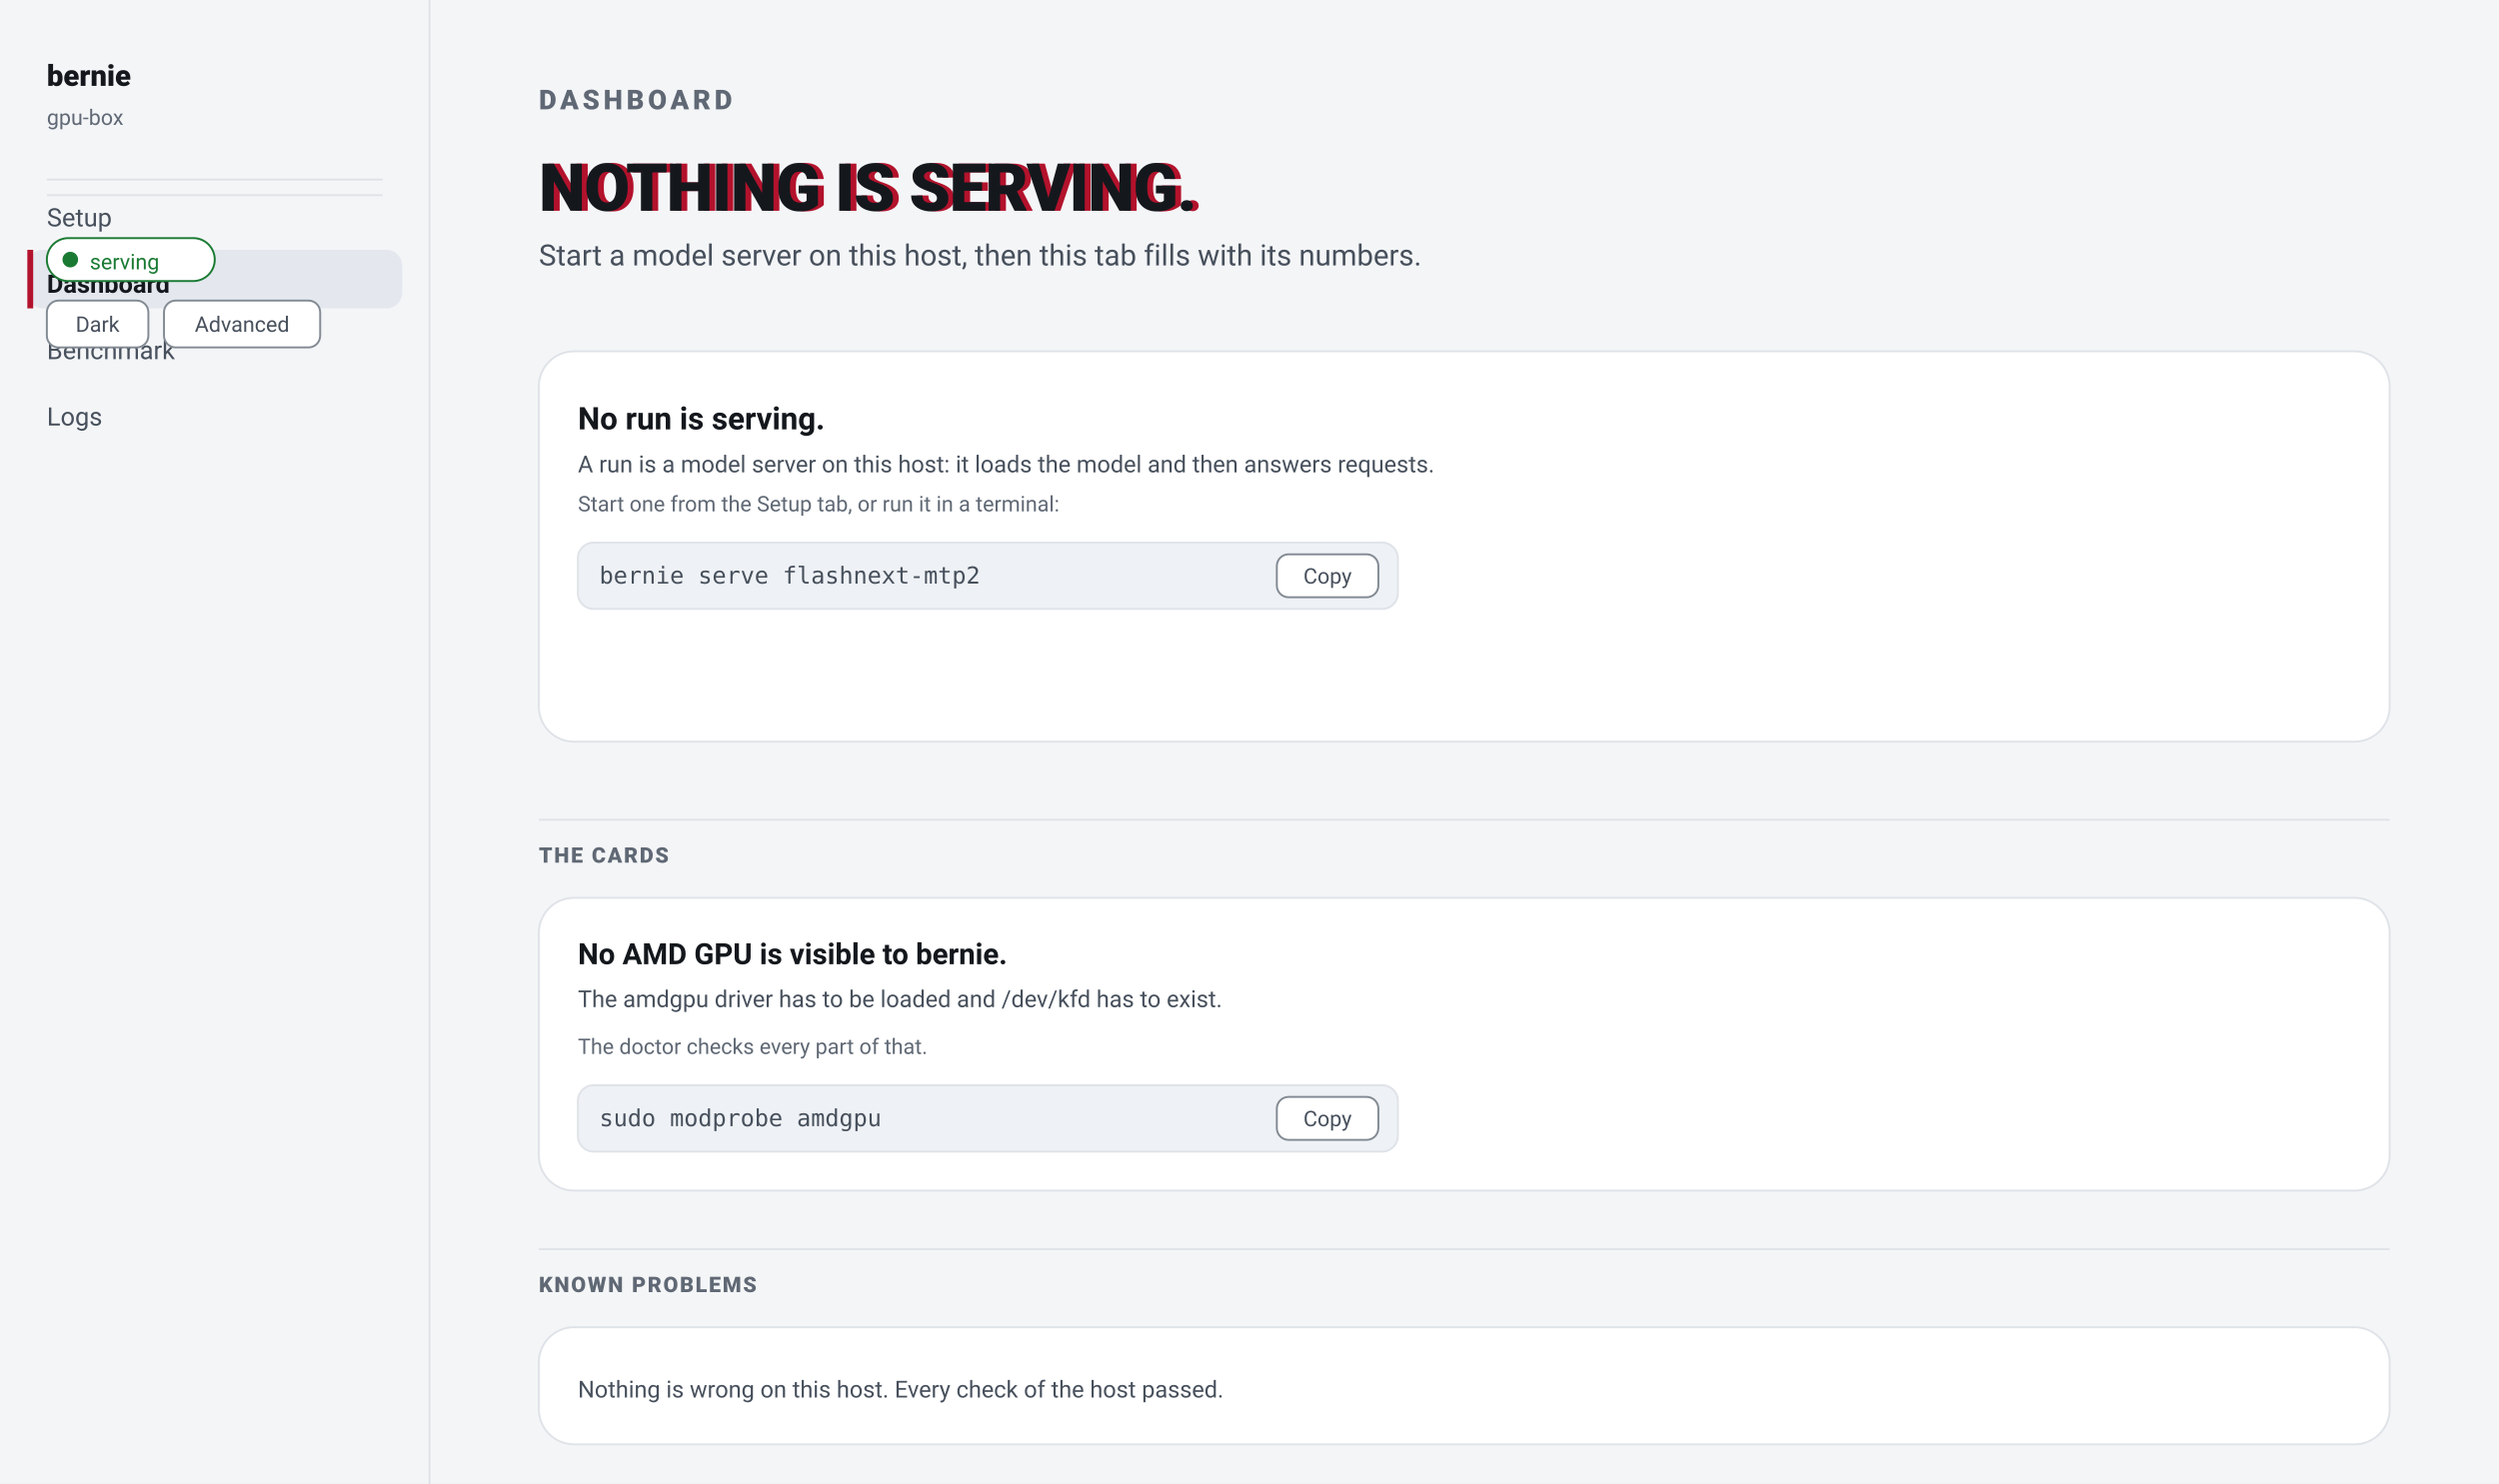
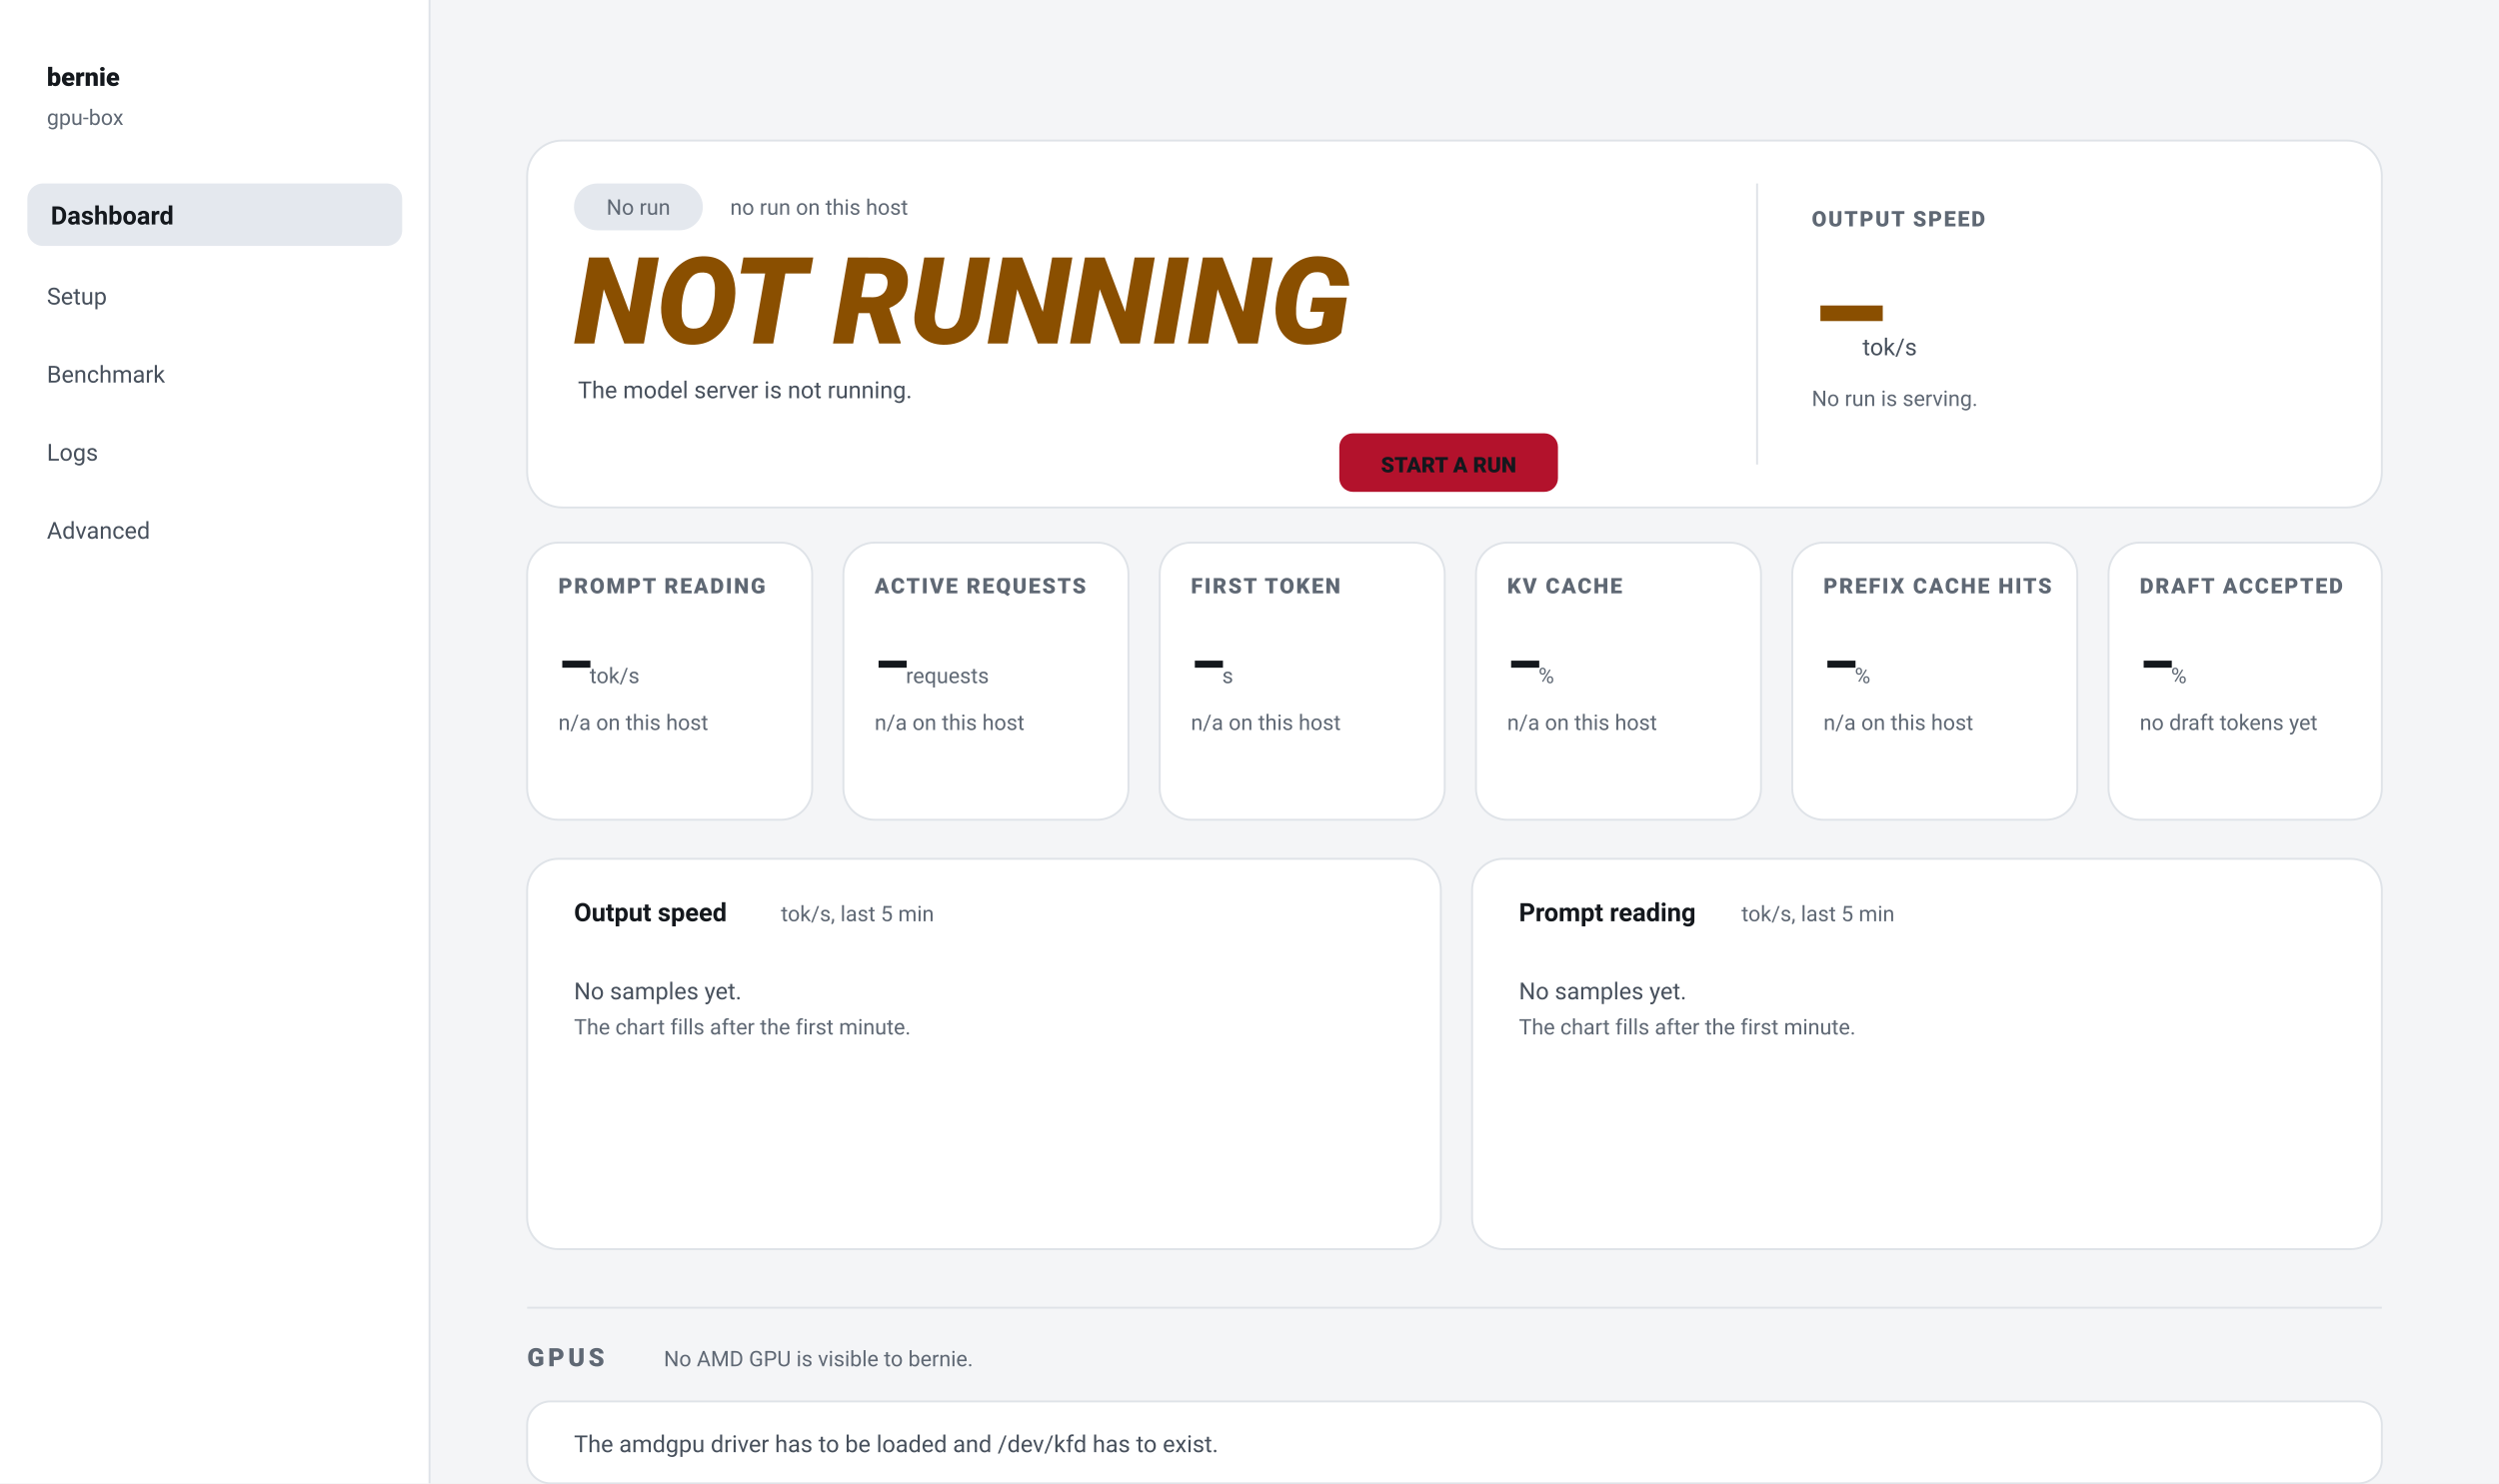
- <svg xmlns="http://www.w3.org/2000/svg" width="1280" height="760" viewBox="0 0 1280 760" role="img" aria-label="The Dashboard tab with nothing serving">
+ <svg xmlns="http://www.w3.org/2000/svg" width="1280" height="760" viewBox="0 0 1280 760" role="img" aria-label="The Dashboard tab in Simple mode with nothing serving">
  <defs>
    <style>
- .bg{fill:#f4f5f7}.sf{fill:#ffffff}.sf2{fill:#eef1f5}.sf3{fill:#e4e8ee}
- .ln{stroke:#dfe3e8;fill:none}.ed{stroke:#828a93;fill:none}.accln{stroke:#b3122c;fill:none}
- .t{font-family:system-ui,-apple-system,'Segoe UI',Roboto,Arial,sans-serif;fill:#14181d}
- .mn{font-family:ui-monospace,Menlo,Consolas,monospace;fill:#14181d}
- .h1{font-size:30px;font-weight:900;letter-spacing:-.02em}.h2{font-size:14px;font-weight:800;letter-spacing:.14em;fill:#5f6874}
- .lbl{font-size:11px;font-weight:800;letter-spacing:.08em;fill:#5f6874}
- .bd{font-size:13px}.sm{font-size:11px;fill:#5f6874}.sb{font-size:12px;fill:#47505c}
- .num{font-size:30px;font-weight:900}.hnum{font-size:52px;font-weight:900}
- .key{fill:#8a4f00}.acc{fill:#b3122c}.onacc{fill:#ffffff}
- .ok{fill:#1a7a33}.warn{fill:#8a6100}.ser{fill:#c2410c}.fail{fill:#b42318}.skip{fill:#5f6874}.info{fill:#2a5fb4}
- .s1{fill:#2a78d6}.s2{fill:#12795a}.s3{fill:#9a6200}.s4{fill:#c0392b}.s5{fill:#7c5cff}.s6{fill:#0f766e}
- .s1s{stroke:#2a78d6;fill:none}.s2s{stroke:#12795a;fill:none}
+ .bg{fill:#f4f5f7}.sf{fill:#fff}.sf2{fill:#eef1f5}.sf3{fill:#e4e8ee}.ln{stroke:#dfe3e8}.ed{stroke:#828a93}.t{font-family:system-ui,-apple-system,'Segoe UI',Roboto,Arial,sans-serif;fill:#14181d}.m{font-family:ui-monospace,Menlo,Consolas,monospace;fill:#14181d}.lbl{font-size:11px;font-weight:800;letter-spacing:.08em;fill:#5f6874}.h2{font-size:13px;font-weight:800;letter-spacing:.14em;fill:#5f6874}.bd{font-size:13px}.sm{font-size:11px;fill:#5f6874}.sb{font-size:12px;fill:#47505c}.num{font-size:28px;font-weight:900}.key{fill:#8a4f00}.skip{fill:#5f6874}
</style>
  </defs>
-   <rect x="0" y="0" width="1280" height="760" rx="0" class="bg" />
-   <line x1="220" y1="0" x2="220" y2="900" class="ln" />
-   <text x="24" y="44" class="t bd" text-anchor="start" style="font-size:15px;font-weight:800">bernie</text>
-   <text x="24" y="64" class="t sm" text-anchor="start">gpu-box</text>
-   <line x1="24" y1="92" x2="196" y2="92" class="ln" />
-   <text x="24" y="116" class="t sb" text-anchor="start" style="font-size:13px">Setup</text>
-   <rect x="14" y="128" width="192" height="30" rx="8" class="sf3" />
-   <rect x="14" y="128" width="3" height="30" rx="0" class="acc" />
-   <text x="24" y="150" class="t bd" text-anchor="start" style="font-size:13px;font-weight:700">Dashboard</text>
-   <text x="24" y="184" class="t sb" text-anchor="start" style="font-size:13px">Benchmark</text>
-   <text x="24" y="218" class="t sb" text-anchor="start" style="font-size:13px">Logs</text>
-   <line x1="24" y1="100" x2="196" y2="100" class="ln" />
-   <rect x="24" y="122" width="86" height="22" rx="11" class="sf" stroke="#1a7a33" stroke-width="1" />
-   <circle cx="36" cy="133" r="4" class="ok" />
-   <text x="46" y="138" class="t ok" text-anchor="start" style="font-size:11px">serving</text>
-   <rect x="24" y="154" width="52" height="24" rx="6" class="sf" stroke="#828a93" />
-   <text x="50" y="170" class="t sb" text-anchor="middle" style="font-size:11px">Dark</text>
-   <rect x="84" y="154" width="80" height="24" rx="6" class="sf" stroke="#828a93" />
-   <text x="124" y="170" class="t sb" text-anchor="middle" style="font-size:11px">Advanced</text>
-   <text x="276" y="56" class="t h2" text-anchor="start">DASHBOARD</text>
-   <text x="279" y="108.0" class="t acc" text-anchor="start" style="font-size:34px;font-weight:900;letter-spacing:-.02em">NOTHING IS SERVING.</text>
-   <text x="276" y="108.0" class="t h1" text-anchor="start" style="font-size:34px">NOTHING IS SERVING.</text>
-   <text x="276" y="136.0" class="t sb" text-anchor="start" style="font-size:15px">Start a model server on this host, then this tab fills with its numbers.</text>
-   <rect x="276" y="180" width="948" height="200" rx="18" class="sf" stroke="#dfe3e8" />
-   <text x="296" y="220" class="t bd" text-anchor="start" style="font-size:16px;font-weight:700">No run is serving.</text>
-   <text x="296" y="242" class="t sb" text-anchor="start">A run is a model server on this host: it loads the model and then answers requests.</text>
-   <text x="296" y="262" class="t sm" text-anchor="start">Start one from the Setup tab, or run it in a terminal:</text>
-   <rect x="296" y="278" width="420" height="34" rx="8" class="sf2" stroke="#dfe3e8" />
-   <text x="307" y="299" class="mn sb" text-anchor="start">bernie serve flashnext-mtp2</text>
-   <rect x="654" y="284" width="52" height="22" rx="6" class="sf" stroke="#828a93" stroke-width="1" />
-   <text x="680" y="299" class="t sb" text-anchor="middle" style="font-size:11px">Copy</text>
-   <line x1="276" y1="420" x2="1224" y2="420" class="ln" />
-   <text x="276" y="442" class="t lbl" text-anchor="start">THE CARDS</text>
-   <rect x="276" y="460" width="948" height="150" rx="18" class="sf" stroke="#dfe3e8" />
-   <text x="296" y="494" class="t bd" text-anchor="start" style="font-size:15px;font-weight:700">No AMD GPU is visible to bernie.</text>
-   <text x="296" y="516" class="t sb" text-anchor="start">The amdgpu driver has to be loaded and /dev/kfd has to exist.</text>
-   <text x="296" y="540" class="t sm" text-anchor="start">The doctor checks every part of that.</text>
-   <rect x="296" y="556" width="420" height="34" rx="8" class="sf2" stroke="#dfe3e8" />
-   <text x="307" y="577" class="mn sb" text-anchor="start">sudo modprobe amdgpu</text>
-   <rect x="654" y="562" width="52" height="22" rx="6" class="sf" stroke="#828a93" stroke-width="1" />
-   <text x="680" y="577" class="t sb" text-anchor="middle" style="font-size:11px">Copy</text>
-   <line x1="276" y1="640" x2="1224" y2="640" class="ln" />
-   <text x="276" y="662" class="t lbl" text-anchor="start">KNOWN PROBLEMS</text>
-   <rect x="276" y="680" width="948" height="60" rx="18" class="sf" stroke="#dfe3e8" />
-   <text x="296" y="716" class="t sb" text-anchor="start">Nothing is wrong on this host. Every check of the host passed.</text>
+   <rect width="1280" height="760" class="bg" />
+   <rect width="220" height="760" class="sf" />
+   <line x1="220" y1="0" x2="220" y2="760" class="ln" />
+   <text x="24" y="44" class="t bd" font-weight="800">bernie</text>
+   <text x="24" y="64" class="t sm">gpu-box</text>
+   <rect x="14" y="94" width="192" height="32" rx="8" class="sf3" />
+   <text x="26" y="115" class="t bd" font-weight="700">Dashboard</text>
+   <text x="24" y="156" class="t sb">Setup</text>
+   <text x="24" y="196" class="t sb">Benchmark</text>
+   <text x="24" y="236" class="t sb">Logs</text>
+   <text x="24" y="276" class="t sb">Advanced</text>
+   <rect x="270" y="72" width="950" height="188" rx="18" class="sf" stroke="#dfe3e8" />
+   <rect x="294" y="94" width="66" height="24" rx="12" class="sf3" />
+   <text x="327" y="110" class="t skip" text-anchor="middle" font-size="11">No run</text>
+   <text x="374" y="110" class="t sm">no run on this host</text>
+   <text x="294" y="176" class="t key" font-size="62" font-style="italic" font-weight="900">NOT RUNNING</text>
+   <text x="296" y="204" class="t sb">The model server is not running.</text>
+   <rect x="686" y="222" width="112" height="30" rx="7" fill="#b3122c" />
+   <text x="742" y="242" class="t" fill="#fff" text-anchor="middle" font-size="11" font-weight="800">START A RUN</text>
+   <line x1="900" y1="94" x2="900" y2="238" class="ln" />
+   <text x="928" y="116" class="t lbl">OUTPUT SPEED</text>
+   <text x="928" y="182" class="t key" font-size="62" font-weight="900">–</text>
+   <text x="954" y="182" class="t sb">tok/s</text>
+   <text x="928" y="208" class="t sm">No run is serving.</text>
+   <g>
+     <rect x="270" y="278" width="146" height="142" rx="16" class="sf" stroke="#dfe3e8" />
+     <text x="286" y="304" class="t lbl">PROMPT READING</text>
+     <text x="286" y="350" class="t num">–</text>
+     <text x="302" y="350" class="t sm">tok/s</text>
+     <text x="286" y="374" class="t sm">n/a on this host</text>
+     <rect x="432" y="278" width="146" height="142" rx="16" class="sf" stroke="#dfe3e8" />
+     <text x="448" y="304" class="t lbl">ACTIVE REQUESTS</text>
+     <text x="448" y="350" class="t num">–</text>
+     <text x="464" y="350" class="t sm">requests</text>
+     <text x="448" y="374" class="t sm">n/a on this host</text>
+     <rect x="594" y="278" width="146" height="142" rx="16" class="sf" stroke="#dfe3e8" />
+     <text x="610" y="304" class="t lbl">FIRST TOKEN</text>
+     <text x="610" y="350" class="t num">–</text>
+     <text x="626" y="350" class="t sm">s</text>
+     <text x="610" y="374" class="t sm">n/a on this host</text>
+     <rect x="756" y="278" width="146" height="142" rx="16" class="sf" stroke="#dfe3e8" />
+     <text x="772" y="304" class="t lbl">KV CACHE</text>
+     <text x="772" y="350" class="t num">–</text>
+     <text x="788" y="350" class="t sm">%</text>
+     <text x="772" y="374" class="t sm">n/a on this host</text>
+     <rect x="918" y="278" width="146" height="142" rx="16" class="sf" stroke="#dfe3e8" />
+     <text x="934" y="304" class="t lbl">PREFIX CACHE HITS</text>
+     <text x="934" y="350" class="t num">–</text>
+     <text x="950" y="350" class="t sm">%</text>
+     <text x="934" y="374" class="t sm">n/a on this host</text>
+     <rect x="1080" y="278" width="140" height="142" rx="16" class="sf" stroke="#dfe3e8" />
+     <text x="1096" y="304" class="t lbl">DRAFT ACCEPTED</text>
+     <text x="1096" y="350" class="t num">–</text>
+     <text x="1112" y="350" class="t sm">%</text>
+     <text x="1096" y="374" class="t sm">no draft tokens yet</text>
+   </g>
+   <rect x="270" y="440" width="468" height="200" rx="16" class="sf" stroke="#dfe3e8" />
+   <text x="294" y="472" class="t bd" font-weight="700">Output speed</text>
+   <text x="400" y="472" class="t sm">tok/s, last 5 min</text>
+   <text x="294" y="512" class="t sb">No samples yet.</text>
+   <text x="294" y="530" class="t sm">The chart fills after the first minute.</text>
+   <rect x="754" y="440" width="466" height="200" rx="16" class="sf" stroke="#dfe3e8" />
+   <text x="778" y="472" class="t bd" font-weight="700">Prompt reading</text>
+   <text x="892" y="472" class="t sm">tok/s, last 5 min</text>
+   <text x="778" y="512" class="t sb">No samples yet.</text>
+   <text x="778" y="530" class="t sm">The chart fills after the first minute.</text>
+   <line x1="270" y1="670" x2="1220" y2="670" class="ln" />
+   <text x="270" y="700" class="t h2">GPUS</text>
+   <text x="340" y="700" class="t sm">No AMD GPU is visible to bernie.</text>
+   <rect x="270" y="718" width="950" height="42" rx="12" class="sf" stroke="#dfe3e8" />
+   <text x="294" y="744" class="t sb">The amdgpu driver has to be loaded and /dev/kfd has to exist.</text>
</svg>
